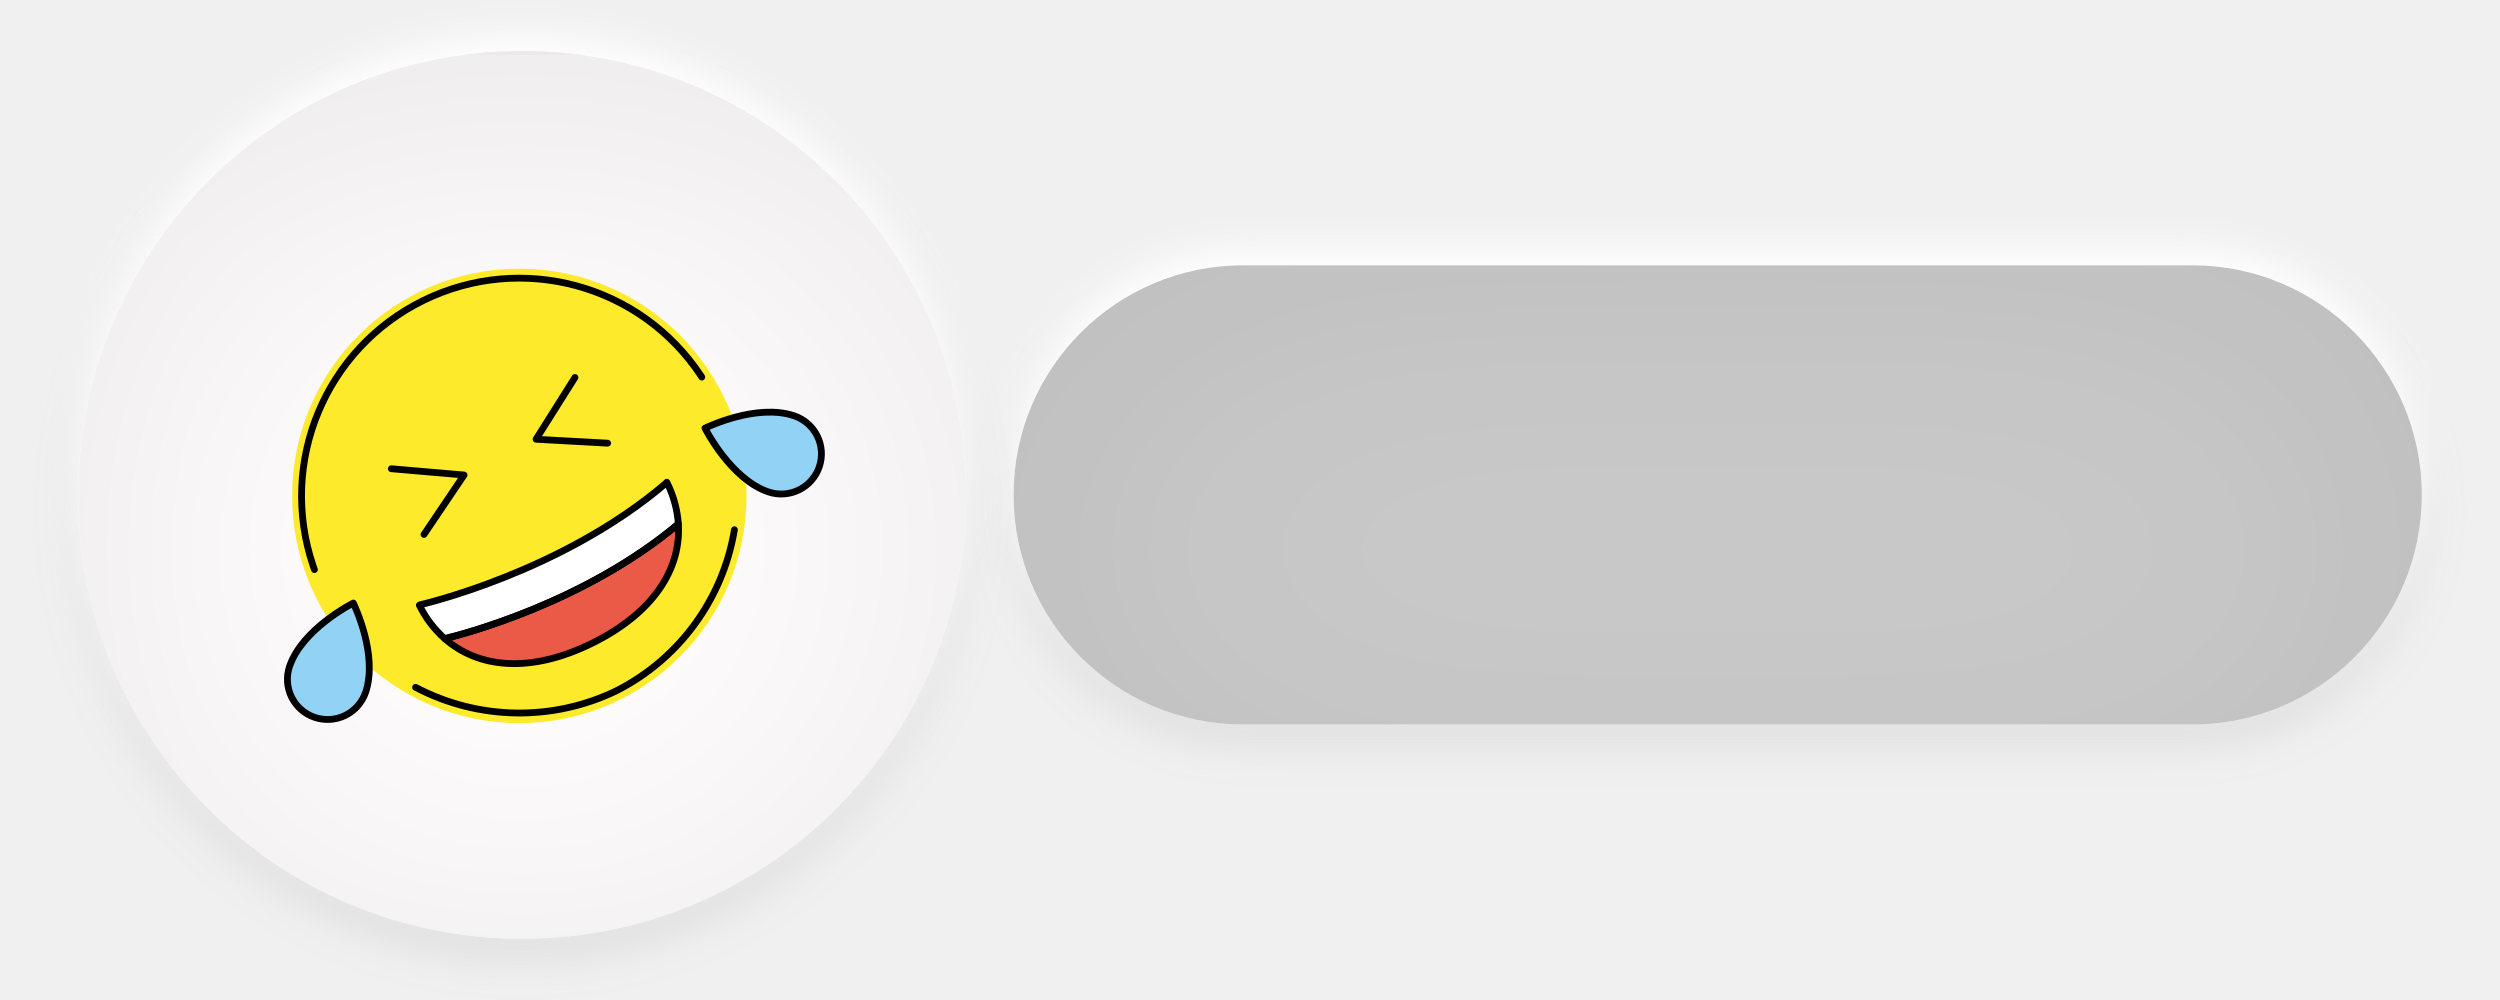
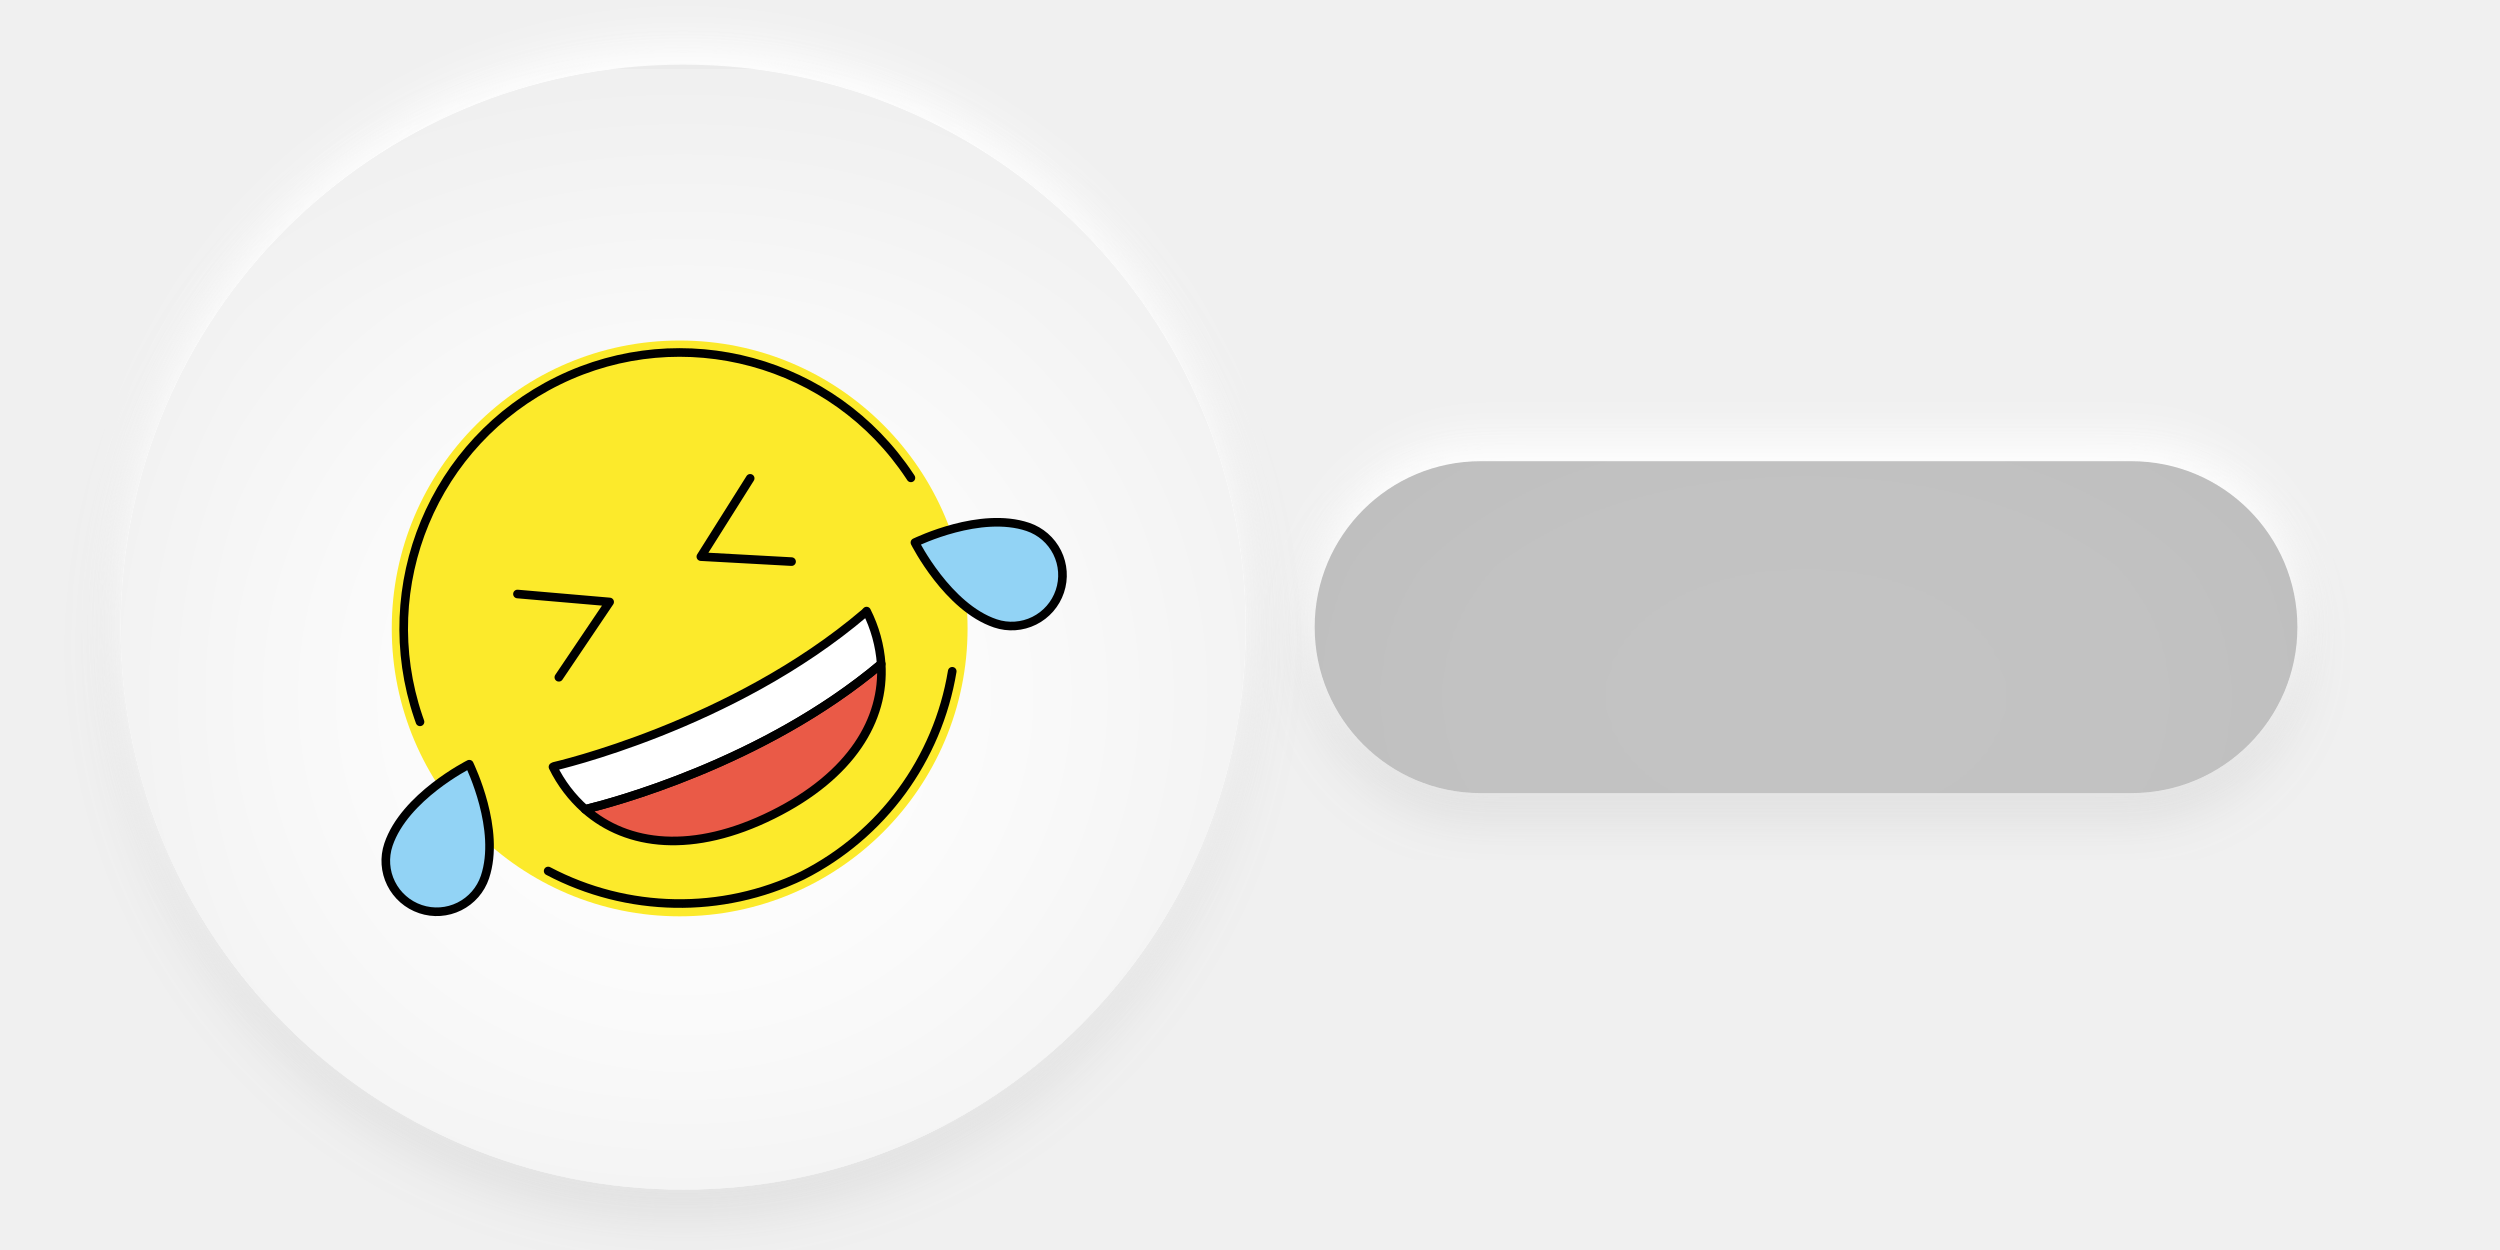
- <svg xmlns="http://www.w3.org/2000/svg" xmlns:xlink="http://www.w3.org/1999/xlink" id="emoji" width="200px" height="80px" viewBox="0 0 715 294" version="1.1">
+ <svg xmlns="http://www.w3.org/2000/svg" xmlns:xlink="http://www.w3.org/1999/xlink" id="emoji" width="160" height="80" viewBox="0 0 550 290" version="1.1">
  <defs>
-     <rect id="path-f78e6y2ux7-1" x="288" y="78" width="414" height="135" rx="67.5" />
+     <rect id="my-rect" x="290" y="107" width="228" height="77" rx="38.5" />
    <filter x="-5.3%" y="-17.8%" width="110.6%" height="137.8%" filterUnits="objectBoundingBox" id="filter-f78e6y2ux7-2">
      <feOffset dx="0" dy="5" in="SourceAlpha" result="shadowOffsetOuter1" />
      <feGaussianBlur stdDeviation="6.5" in="shadowOffsetOuter1" result="shadowBlurOuter1" />
      <feComposite in="shadowBlurOuter1" in2="SourceAlpha" operator="out" result="shadowBlurOuter1" />
      <feColorMatrix values="0 0 0 0 0.86   0 0 0 0 0.86   0 0 0 0 0.86  0 0 0 1 0" type="matrix" in="shadowBlurOuter1" result="shadowMatrixOuter1" />
      <feOffset dx="0" dy="-5" in="SourceAlpha" result="shadowOffsetOuter2" />
      <feGaussianBlur stdDeviation="5" in="shadowOffsetOuter2" result="shadowBlurOuter2" />
      <feComposite in="shadowBlurOuter2" in2="SourceAlpha" operator="out" result="shadowBlurOuter2" />
      <feColorMatrix values="0 0 0 0 1   0 0 0 0 1   0 0 0 0 1  0 0 0 1 0" type="matrix" in="shadowBlurOuter2" result="shadowMatrixOuter2" />
      <feMerge>
        <feMergeNode in="shadowMatrixOuter1" />
        <feMergeNode in="shadowMatrixOuter2" />
      </feMerge>
    </filter>
    <filter x="-19.2%" y="-60.4%" width="138.4%" height="223.0%" filterUnits="objectBoundingBox" id="filter-f78e6y2ux7-3">
      <feGaussianBlur stdDeviation="58.5" in="SourceAlpha" result="shadowBlurInner1" />
      <feOffset dx="0" dy="16" in="shadowBlurInner1" result="shadowOffsetInner1" />
      <feComposite in="shadowOffsetInner1" in2="SourceAlpha" operator="arithmetic" k2="-1" k3="1" result="shadowInnerInner1" />
      <feColorMatrix values="0 0 0 0 0   0 0 0 0 0   0 0 0 0 0  0 0 0 0.078 0" type="matrix" in="shadowInnerInner1" />
    </filter>
    <circle id="path-f78e6y2ux7-4" cx="143.5" cy="145.5" r="130.5" />
    <filter x="-8.4%" y="-9.2%" width="116.9%" height="119.5%" filterUnits="objectBoundingBox" id="filter-f78e6y2ux7-5">
      <feOffset dx="0" dy="5" in="SourceAlpha" result="shadowOffsetOuter1" />
      <feGaussianBlur stdDeviation="6.5" in="shadowOffsetOuter1" result="shadowBlurOuter1" />
      <feColorMatrix values="0 0 0 0 0.86   0 0 0 0 0.86   0 0 0 0 0.86  0 0 0 1 0" type="matrix" in="shadowBlurOuter1" result="shadowMatrixOuter1" />
      <feOffset dx="0" dy="-5" in="SourceAlpha" result="shadowOffsetOuter2" />
      <feGaussianBlur stdDeviation="5" in="shadowOffsetOuter2" result="shadowBlurOuter2" />
      <feColorMatrix values="0 0 0 0 1   0 0 0 0 1   0 0 0 0 1  0 0 0 1 0" type="matrix" in="shadowBlurOuter2" result="shadowMatrixOuter2" />
      <feMerge>
        <feMergeNode in="shadowMatrixOuter1" />
        <feMergeNode in="shadowMatrixOuter2" />
      </feMerge>
    </filter>
    <filter x="-30.5%" y="-31.2%" width="160.9%" height="163.6%" filterUnits="objectBoundingBox" id="filter-f78e6y2ux7-6">
      <feGaussianBlur stdDeviation="58.5" in="SourceAlpha" result="shadowBlurInner1" />
      <feOffset dx="0" dy="16" in="shadowBlurInner1" result="shadowOffsetInner1" />
      <feComposite in="shadowOffsetInner1" in2="SourceAlpha" operator="arithmetic" k2="-1" k3="1" result="shadowInnerInner1" />
      <feColorMatrix values="0 0 0 0 0   0 0 0 0 0   0 0 0 0 0  0 0 0 0.078 0" type="matrix" in="shadowInnerInner1" />
    </filter>
  </defs>
  <g id="Page-1" stroke="none" stroke-width="1" fill="none" fill-rule="evenodd">
    <g id="Rectangle-Copy-2">
-       <use fill="black" fill-opacity="1" filter="url(#filter-f78e6y2ux7-2)" xlink:href="#path-f78e6y2ux7-1" />
-       <use fill-opacity="0.15" fill="#000000" fill-rule="evenodd" xlink:href="#path-f78e6y2ux7-1" />
-       <use fill="black" fill-opacity="1" filter="url(#filter-f78e6y2ux7-3)" xlink:href="#path-f78e6y2ux7-1" />
+       <use fill="black" fill-opacity="1" filter="url(#filter-f78e6y2ux7-2)" xlink:href="#my-rect" />
+       <use fill-opacity="0.15" fill="#000000" fill-rule="evenodd" xlink:href="#my-rect" />
+       <use fill="black" fill-opacity="1" filter="url(#filter-f78e6y2ux7-3)" xlink:href="#my-rect" />
    </g>
    <g id="Oval-Copy-2">
      <use fill="black" fill-opacity="1" filter="url(#filter-f78e6y2ux7-5)" xlink:href="#path-f78e6y2ux7-4" />
-       <use fill="#FFFDFD" fill-rule="evenodd" xlink:href="#path-f78e6y2ux7-4" />
+       <use fill="#FFFFFF" fill-rule="evenodd" xlink:href="#path-f78e6y2ux7-4" />
      <use fill="black" fill-opacity="1" filter="url(#filter-f78e6y2ux7-6)" xlink:href="#path-f78e6y2ux7-4" />
    </g>
    <g>
      <g id="Group" transform="translate(74.5021, 78.9989)">
        <g id="color" fill-rule="nonzero">
          <circle id="Oval" fill="#FCEA2B" cx="68.179" cy="66.794" r="66.794" />
          <path d="M111.54,62.773 C113.477,66.595 114.631,70.766 114.933,75.04 C87.557,98.063 51.975,107.386 46.259,108.766 C43.151,106.006 40.613,102.663 38.79,98.928 L39.064,98.792 C39.064,98.792 80.397,89.408 111.152,63.183 L111.54,62.773 Z" id="Path" fill="#FFFFFF" />
          <path d="M114.933,75.04 C115.76,87.9 108.062,100.925 89.769,110.016 C71.301,119.194 56.034,117.366 46.259,108.766 C51.975,107.386 87.557,98.062 114.933,75.04 Z" id="Path" fill="#EA5A47" />
          <path d="M156.383,58.194 C155.387,61.164 153.251,63.616 150.446,65.011 C147.641,66.405 144.397,66.628 141.428,65.63 C130.341,61.904 122.837,47.02 122.762,46.872 C123.355,46.618 137.92,39.533 148.951,43.239 C151.921,44.236 154.373,46.371 155.767,49.177 C157.161,51.982 157.383,55.226 156.383,58.195 L156.383,58.194 Z" id="Path" fill="#92D3F5" />
          <path d="M8.051,131.915 C5.081,130.918 2.629,128.783 1.235,125.978 C-0.16,123.173 -0.383,119.929 0.615,116.959 C4.341,105.873 19.226,98.369 19.373,98.294 C19.627,98.887 26.712,113.452 23.006,124.483 C22.01,127.453 19.874,129.904 17.069,131.299 C14.264,132.693 11.019,132.915 8.05,131.915 L8.051,131.915 Z" id="Path" fill="#92D3F5" />
        </g>
        <g id="line" transform="translate(0, 2.7759)" stroke="#000000" stroke-linejoin="round" stroke-width="2">
          <path d="M121.828,29.09 C121.743,28.959 121.657,28.828 121.571,28.698 C103.815,1.865 68.901,-7.62 40.008,6.54 C11.116,20.7 -2.778,54.105 7.551,84.578 C7.647,84.863 7.842,85.405 7.941,85.69" id="Path" stroke-linecap="round" />
          <path d="M37.668,120.295 C56.055,129.986 77.949,130.373 96.667,121.34 C115.137,111.987 128.044,94.391 131.416,73.965" id="Path" stroke-linecap="round" />
          <path d="M111.54,59.997 C113.477,63.819 114.631,67.99 114.933,72.265 C87.557,95.287 51.975,104.61 46.259,105.99 C43.151,103.23 40.613,99.888 38.79,96.152 L39.064,96.016 C39.064,96.016 80.397,86.632 111.152,60.407 L111.54,59.997 Z" id="Path" stroke-linecap="round" />
          <path d="M114.933,72.265 C115.76,85.124 108.062,98.149 89.769,107.24 C71.301,116.418 56.034,114.59 46.259,105.99 C51.975,104.61 87.557,95.287 114.933,72.265 Z" id="Path" stroke-linecap="round" />
          <path d="M156.383,55.418 C155.387,58.388 153.251,60.84 150.446,62.235 C147.641,63.629 144.397,63.852 141.428,62.854 C130.341,59.128 122.837,44.244 122.762,44.096 C123.355,43.842 137.92,36.757 148.951,40.463 C151.921,41.46 154.373,43.596 155.767,46.401 C157.161,49.206 157.383,52.45 156.383,55.419 L156.383,55.418 Z" id="Path" />
          <path d="M8.051,129.139 C5.081,128.143 2.629,126.007 1.235,123.202 C-0.16,120.397 -0.383,117.153 0.615,114.184 C4.341,103.097 19.226,95.593 19.373,95.518 C19.627,96.111 26.712,110.676 23.006,121.707 C22.01,124.677 19.874,127.129 17.069,128.523 C14.264,129.917 11.019,130.139 8.05,129.14 L8.051,129.139 Z" id="Path" />
          <polyline id="Path" stroke-linecap="round" points="30.547 56.034 51.935 57.879 40.149 75.354" />
          <polyline id="Path" stroke-linecap="round" points="84.539 29.199 73.095 47.362 94.14 48.519" />
        </g>
      </g>
      <animateTransform id="animate" attributeName="transform" attributeType="XML" type="rotate" from="0 143.5 145.5" to="360 143.5 145.5" dur="2s" repeatCount="indefinite" />
    </g>
    <text id="my-text" />
  </g>
</svg>
